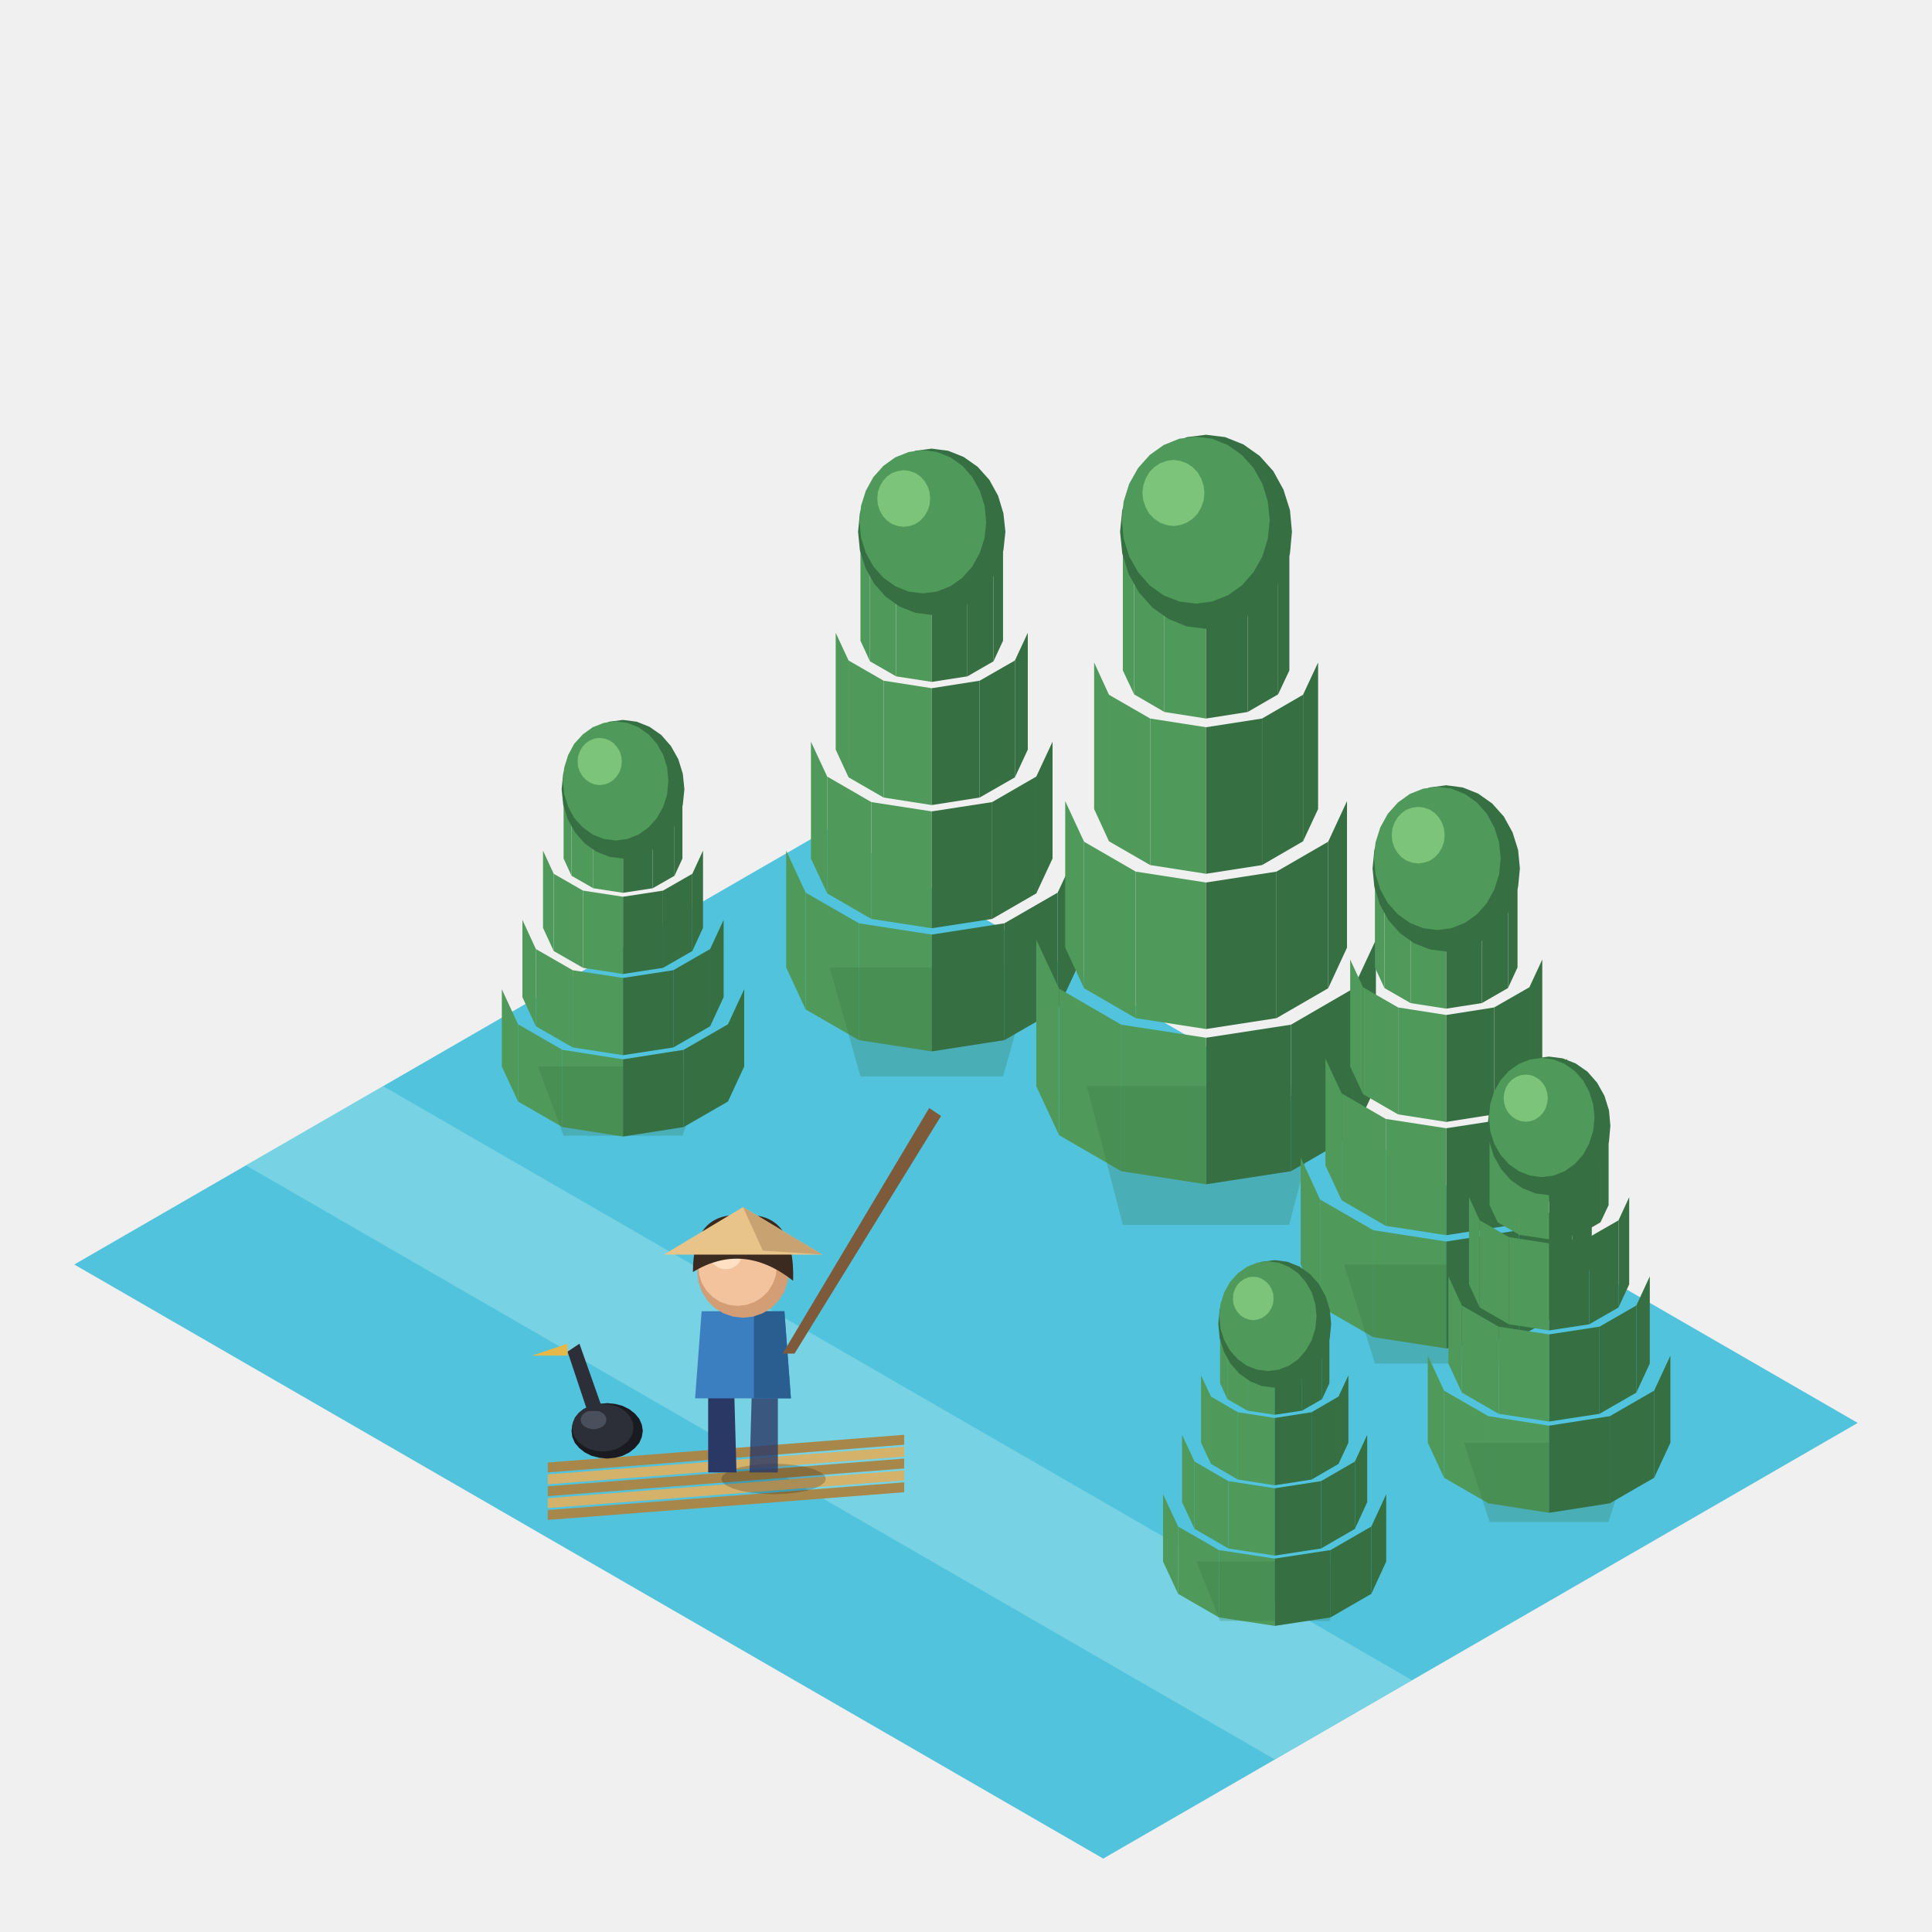
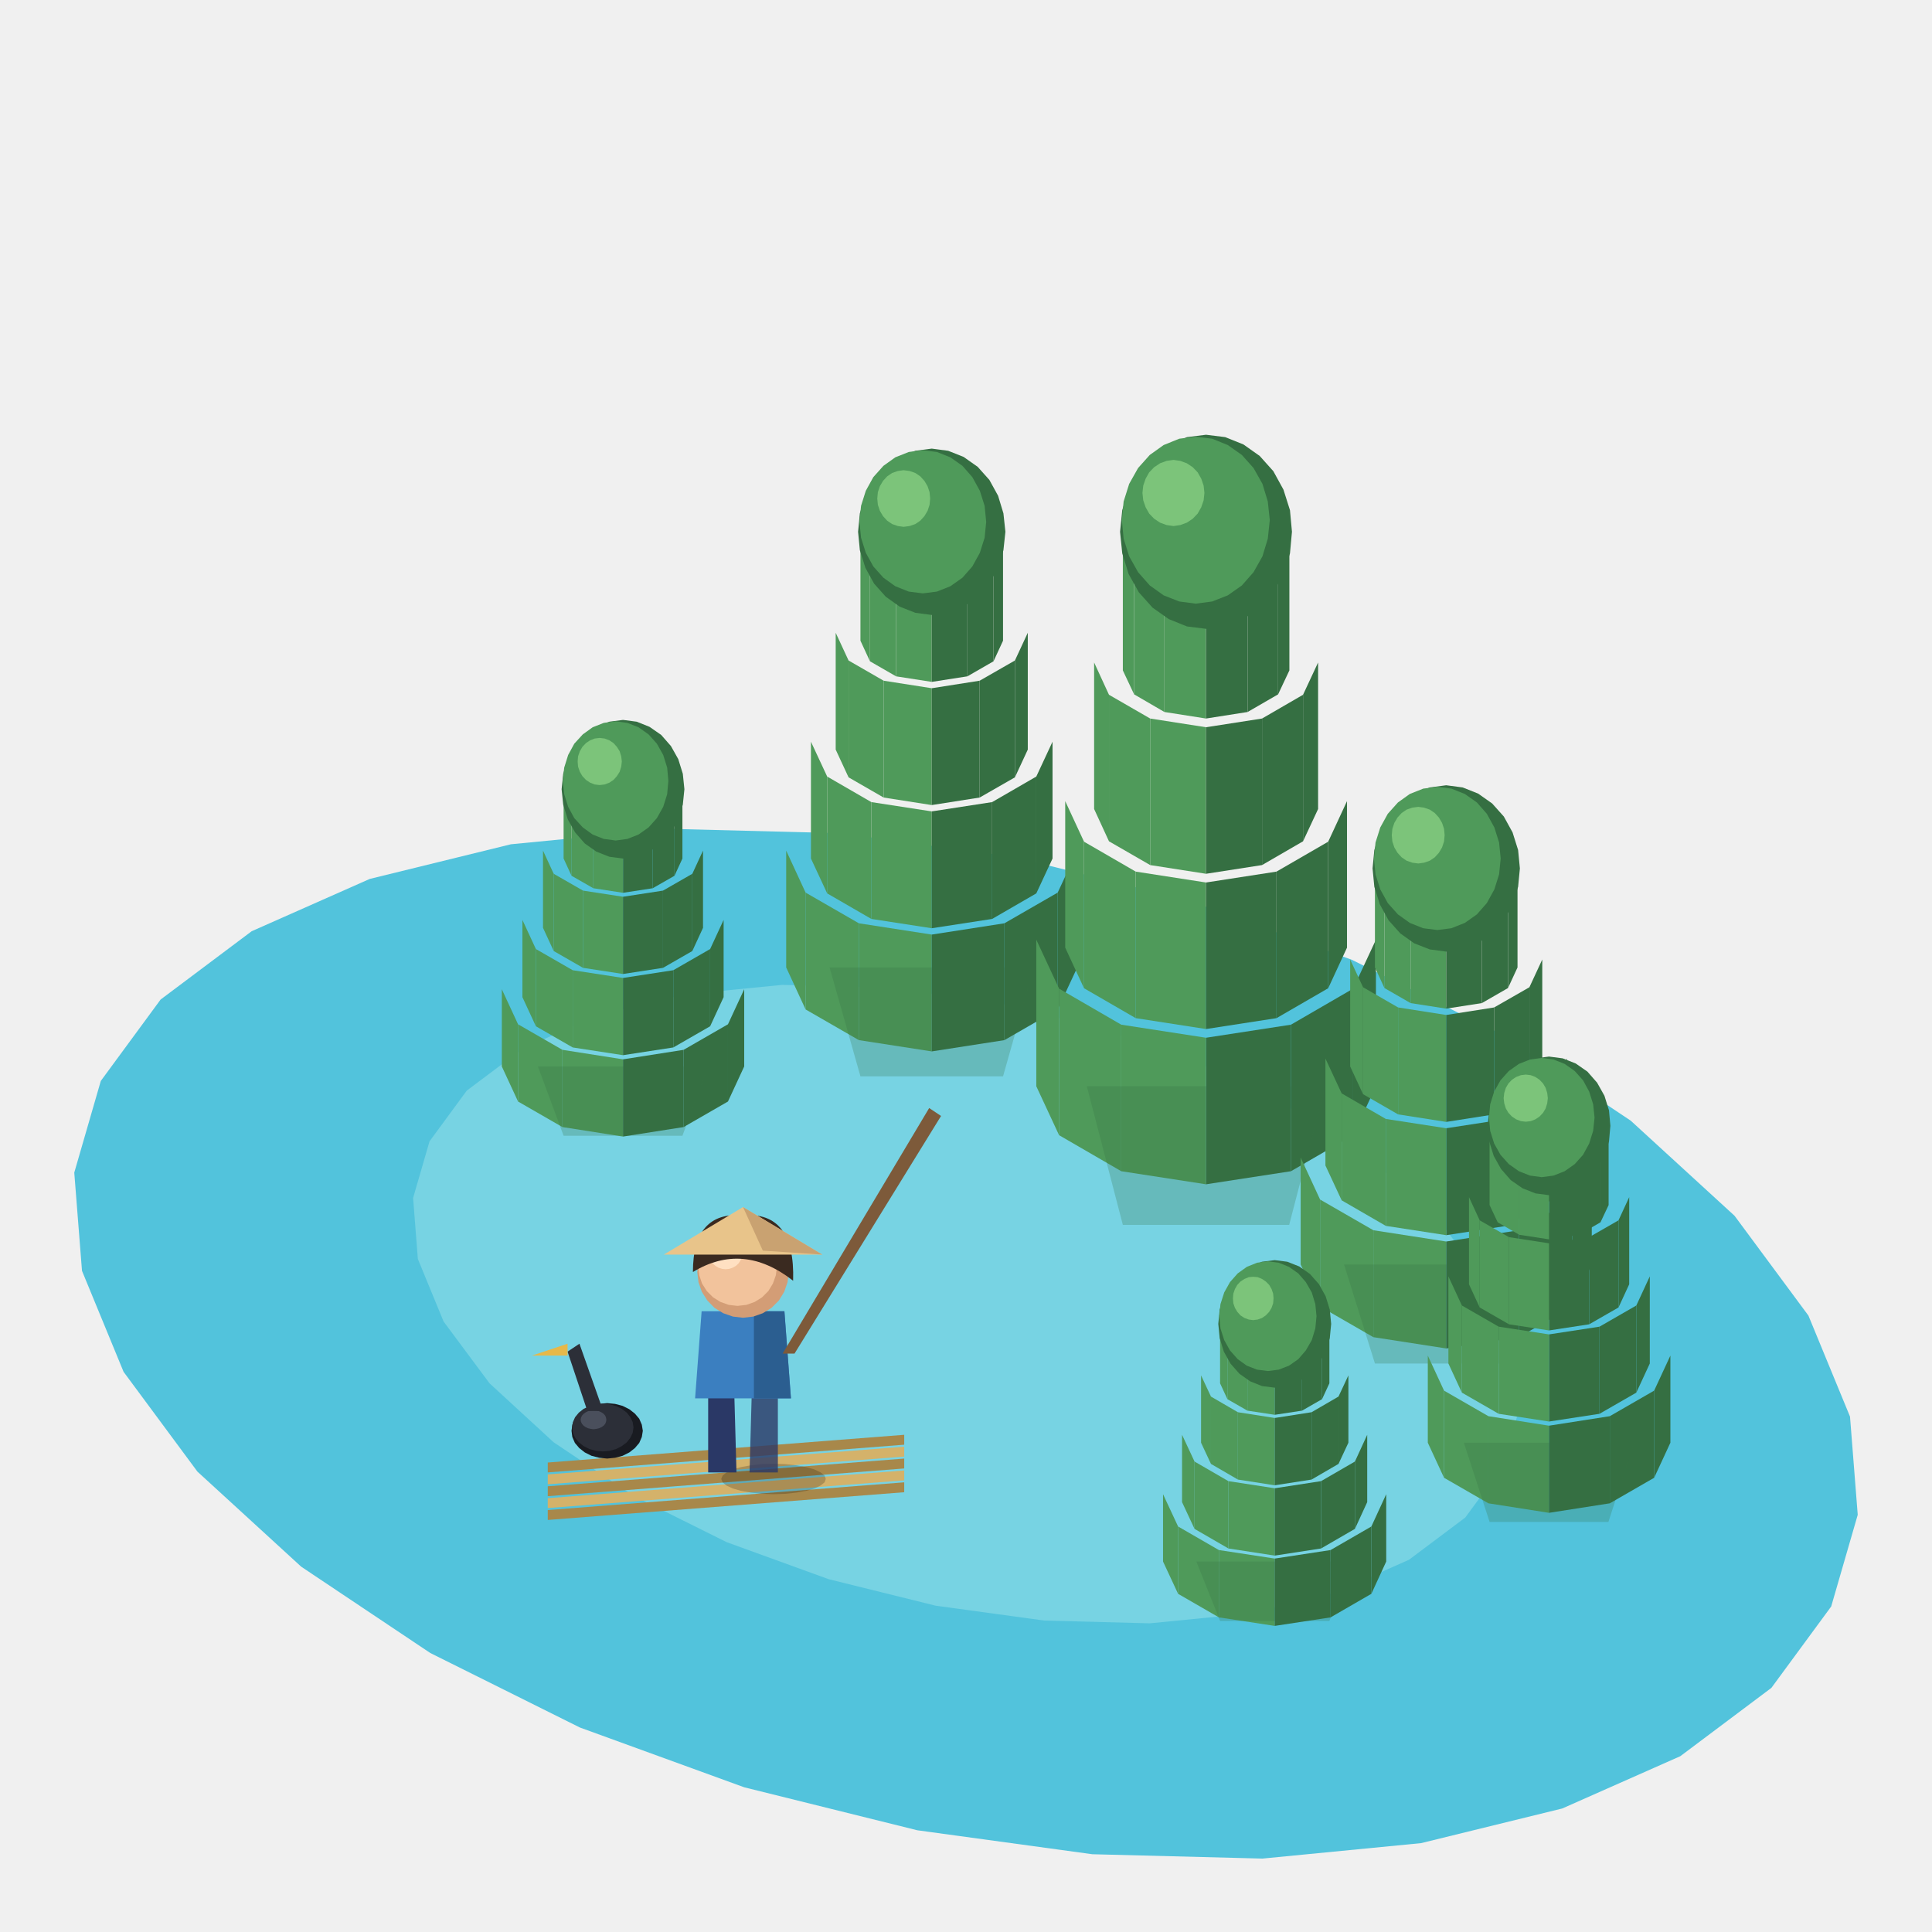
<svg xmlns="http://www.w3.org/2000/svg" viewBox="0 0 80 80">
  <g transform="translate(40 55.64) scale(0.82)">
-     <path d="M-6.93 -26L45.03 4L6.93 26L-45.03 -4Z" fill="#52c3dc" />
-     <path d="M-29.44 -13.01L22.52 16.99L15.59 20.99L-36.37 -9.01Z" fill="#9be3ea" opacity="0.5" />
+     <path d="M36.07 20.83L30.11 23.47L22.98 25.22L14.97 26L6.38 25.78L-2.46 24.57L-11.2 22.4L-19.5 19.38L-27.05 15.62L-33.57 11.26L-38.81 6.46L-42.54 1.42L-44.64 -3.68L-45.03 -8.64L-43.69 -13.27L-40.67 -17.38L-36.07 -20.83L-30.11 -23.47L-22.98 -25.22L-14.97 -26L-6.38 -25.78L2.46 -24.57L11.2 -22.4L19.5 -19.38L27.05 -15.62L33.57 -11.26L38.81 -6.46L42.54 -1.42L44.64 3.68L45.03 8.64L43.69 13.27L40.67 17.38Z" fill="#52c3dc" />
+     <path d="M22.37 10.91L18.67 12.55L14.25 13.63L9.28 14.12L3.95 13.98L-1.53 13.23L-6.94 11.89L-12.09 10.02L-16.77 7.69L-20.82 4.98L-24.06 2L-26.38 -1.12L-27.68 -4.28L-27.92 -7.36L-27.09 -10.22L-25.21 -12.78L-22.37 -14.91L-18.67 -16.55L-14.25 -17.63L-9.28 -18.12L-3.95 -17.98L1.53 -17.23L6.94 -15.89L12.09 -14.02L16.77 -11.69L20.82 -8.98L24.06 -6L26.38 -2.88L27.68 0.28L27.92 3.36L27.09 6.22L25.21 8.78Z" fill="#9be3ea" opacity="0.5" />
    <path d="M-8.1 -16.88L-9.08 -19L-9.08 -24.9L-8.1 -22.78Z" fill="#4f9a5a" />
    <path d="M5.62 -19L4.63 -16.88L4.63 -22.78L5.62 -24.9Z" fill="#356f42" />
    <path d="M-5.41 -15.33L-8.1 -16.88L-8.1 -22.78L-5.41 -21.23Z" fill="#4f9a5a" />
    <path d="M4.63 -16.88L1.94 -15.33L1.94 -21.23L4.63 -22.78Z" fill="#356f42" />
    <path d="M-1.73 -14.76L-5.41 -15.33L-5.41 -21.23L-1.73 -20.66Z" fill="#4f9a5a" />
    <path d="M1.94 -15.33L-1.73 -14.76L-1.73 -20.66L1.94 -21.23Z" fill="#356f42" />
    <path d="M4.37 -24.5L3.55 -22.74L3.55 -28.64L4.37 -30.4Z" fill="#356f42" />
    <path d="M-7.01 -22.74L-7.83 -24.5L-7.83 -30.4L-7.01 -28.64Z" fill="#4f9a5a" />
    <path d="M-4.78 -21.45L-7.01 -22.74L-7.01 -28.64L-4.78 -27.35Z" fill="#4f9a5a" />
    <path d="M3.55 -22.74L1.32 -21.45L1.32 -27.35L3.55 -28.64Z" fill="#356f42" />
    <path d="M-1.73 -20.98L-4.78 -21.45L-4.78 -27.35L-1.73 -26.88Z" fill="#4f9a5a" />
    <path d="M1.32 -21.45L-1.73 -20.98L-1.73 -26.88L1.32 -27.35Z" fill="#356f42" />
    <path d="M-5.93 -28.6L-6.58 -30L-6.58 -35.9L-5.93 -34.5Z" fill="#4f9a5a" />
    <path d="M3.12 -30L2.47 -28.6L2.47 -34.5L3.12 -35.9Z" fill="#356f42" />
    <path d="M-4.16 -27.58L-5.93 -28.6L-5.93 -34.5L-4.16 -33.48Z" fill="#4f9a5a" />
    <path d="M2.47 -28.6L0.69 -27.58L0.69 -33.48L2.47 -34.5Z" fill="#356f42" />
    <path d="M-1.73 -27.2L-4.16 -27.58L-4.16 -33.48L-1.73 -33.1Z" fill="#4f9a5a" />
    <path d="M0.69 -27.58L-1.73 -27.2L-1.73 -33.1L0.69 -33.48Z" fill="#356f42" />
    <path d="M1.87 -35.5L1.39 -34.46L1.39 -40.36L1.87 -41.4Z" fill="#356f42" />
    <path d="M-4.85 -34.46L-5.33 -35.5L-5.33 -41.4L-4.85 -40.36Z" fill="#4f9a5a" />
    <path d="M-3.53 -33.7L-4.85 -34.46L-4.85 -40.36L-3.53 -39.6Z" fill="#4f9a5a" />
    <path d="M1.39 -34.46L0.07 -33.7L0.07 -39.6L1.39 -40.36Z" fill="#356f42" />
    <path d="M-1.73 -33.42L-3.53 -33.7L-3.53 -39.6L-1.73 -39.32Z" fill="#4f9a5a" />
    <path d="M0.07 -33.7L-1.73 -33.42L-1.73 -39.32L0.07 -39.6Z" fill="#356f42" />
    <path d="M1.99 -41L1.89 -40.07L1.62 -39.18L1.18 -38.38L0.59 -37.72L-0.12 -37.22L-0.9 -36.91L-1.73 -36.8L-2.56 -36.91L-3.35 -37.22L-4.05 -37.72L-4.64 -38.38L-5.08 -39.18L-5.36 -40.07L-5.45 -41L-5.36 -41.93L-5.08 -42.82L-4.64 -43.62L-4.05 -44.28L-3.35 -44.78L-2.56 -45.09L-1.73 -45.2L-0.9 -45.09L-0.12 -44.78L0.59 -44.28L1.18 -43.62L1.62 -42.82L1.89 -41.93Z" fill="#356f42" />
    <path d="M1.02 -41.5L0.94 -40.7L0.7 -39.94L0.32 -39.25L-0.18 -38.68L-0.79 -38.25L-1.47 -37.98L-2.18 -37.89L-2.89 -37.98L-3.57 -38.25L-4.17 -38.68L-4.68 -39.25L-5.06 -39.94L-5.3 -40.7L-5.38 -41.5L-5.3 -42.31L-5.06 -43.07L-4.68 -43.76L-4.17 -44.33L-3.57 -44.76L-2.89 -45.03L-2.18 -45.12L-1.47 -45.03L-0.79 -44.76L-0.18 -44.33L0.32 -43.76L0.7 -43.07L0.94 -42.31Z" fill="#4f9a5a" />
    <path d="M-1.81 -42.68L-1.84 -42.36L-1.94 -42.06L-2.1 -41.79L-2.31 -41.56L-2.56 -41.39L-2.85 -41.29L-3.15 -41.25L-3.44 -41.29L-3.73 -41.39L-3.98 -41.56L-4.19 -41.79L-4.35 -42.06L-4.45 -42.36L-4.48 -42.68L-4.45 -43L-4.35 -43.3L-4.19 -43.57L-3.98 -43.8L-3.73 -43.97L-3.44 -44.07L-3.15 -44.11L-2.85 -44.07L-2.56 -43.97L-2.31 -43.8L-2.1 -43.57L-1.94 -43.3L-1.84 -43Z" fill="#7cc47a" />
    <path d="M-6.89 -19L3.43 -19L1.87 -13.5L-5.33 -13.5Z" fill="#356f42" opacity="0.25" />
    <path d="M20.7 -13L19.55 -10.53L19.55 -17.93L20.7 -20.4Z" fill="#356f42" />
    <path d="M4.7 -10.53L3.55 -13L3.55 -20.4L4.7 -17.93Z" fill="#4f9a5a" />
    <path d="M19.55 -10.53L16.41 -8.71L16.41 -16.11L19.55 -17.93Z" fill="#356f42" />
    <path d="M7.84 -8.71L4.7 -10.53L4.7 -17.93L7.84 -16.11Z" fill="#4f9a5a" />
    <path d="M16.41 -8.71L12.12 -8.05L12.12 -15.45L16.41 -16.11Z" fill="#356f42" />
    <path d="M12.12 -8.05L7.84 -8.71L7.84 -16.11L12.12 -15.45Z" fill="#4f9a5a" />
    <path d="M19.24 -20L18.29 -17.95L18.29 -25.35L19.24 -27.4Z" fill="#356f42" />
    <path d="M5.96 -17.95L5.01 -20L5.01 -27.4L5.96 -25.35Z" fill="#4f9a5a" />
    <path d="M18.29 -17.95L15.68 -16.44L15.68 -23.84L18.29 -25.35Z" fill="#356f42" />
    <path d="M8.57 -16.44L5.96 -17.95L5.96 -25.35L8.57 -23.84Z" fill="#4f9a5a" />
    <path d="M12.12 -15.89L8.57 -16.44L8.57 -23.84L12.12 -23.29Z" fill="#4f9a5a" />
    <path d="M15.68 -16.44L12.12 -15.89L12.12 -23.29L15.68 -23.84Z" fill="#356f42" />
    <path d="M17.78 -27L17.02 -25.37L17.02 -32.77L17.78 -34.4Z" fill="#356f42" />
    <path d="M7.22 -25.37L6.47 -27L6.47 -34.4L7.22 -32.77Z" fill="#4f9a5a" />
    <path d="M9.3 -24.17L7.22 -25.37L7.22 -32.77L9.3 -31.57Z" fill="#4f9a5a" />
    <path d="M17.02 -25.37L14.95 -24.17L14.95 -31.57L17.02 -32.77Z" fill="#356f42" />
    <path d="M12.12 -23.73L9.3 -24.17L9.3 -31.57L12.12 -31.13Z" fill="#4f9a5a" />
    <path d="M14.95 -24.17L12.12 -23.73L12.12 -31.13L14.95 -31.57Z" fill="#356f42" />
    <path d="M8.49 -32.79L7.92 -34L7.92 -41.4L8.49 -40.19Z" fill="#4f9a5a" />
    <path d="M16.33 -34L15.76 -32.79L15.76 -40.19L16.33 -41.4Z" fill="#356f42" />
    <path d="M10.02 -31.9L8.49 -32.79L8.49 -40.19L10.02 -39.3Z" fill="#4f9a5a" />
    <path d="M15.76 -32.79L14.22 -31.9L14.22 -39.3L15.76 -40.19Z" fill="#356f42" />
    <path d="M12.12 -31.57L10.02 -31.9L10.02 -39.3L12.12 -38.97Z" fill="#4f9a5a" />
    <path d="M14.22 -31.9L12.12 -31.57L12.12 -38.97L14.22 -39.3Z" fill="#356f42" />
    <path d="M16.46 -41L16.36 -39.91L16.03 -38.87L15.52 -37.94L14.83 -37.17L14.01 -36.59L13.09 -36.22L12.12 -36.1L11.16 -36.22L10.24 -36.59L9.42 -37.17L8.73 -37.94L8.21 -38.87L7.89 -39.91L7.78 -41L7.89 -42.09L8.21 -43.13L8.73 -44.06L9.42 -44.83L10.24 -45.41L11.16 -45.78L12.12 -45.9L13.09 -45.78L14.01 -45.41L14.83 -44.83L15.52 -44.06L16.03 -43.13L16.36 -42.09Z" fill="#356f42" />
    <path d="M15.34 -41.59L15.24 -40.65L14.97 -39.76L14.52 -38.96L13.93 -38.29L13.22 -37.79L12.43 -37.48L11.6 -37.37L10.77 -37.48L9.98 -37.79L9.28 -38.29L8.69 -38.96L8.24 -39.76L7.96 -40.65L7.87 -41.59L7.96 -42.53L8.24 -43.42L8.69 -44.22L9.28 -44.88L9.98 -45.38L10.77 -45.7L11.6 -45.8L12.43 -45.7L13.22 -45.38L13.93 -44.88L14.52 -44.22L14.97 -43.42L15.24 -42.53Z" fill="#4f9a5a" />
    <path d="M12.04 -42.96L12 -42.59L11.88 -42.24L11.7 -41.92L11.45 -41.66L11.15 -41.46L10.82 -41.34L10.48 -41.29L10.13 -41.34L9.8 -41.46L9.5 -41.66L9.25 -41.92L9.07 -42.24L8.95 -42.59L8.91 -42.96L8.95 -43.33L9.07 -43.68L9.25 -44L9.5 -44.26L9.8 -44.46L10.13 -44.58L10.48 -44.63L10.82 -44.58L11.15 -44.46L11.45 -44.26L11.7 -44L11.88 -43.68L12 -43.33Z" fill="#7cc47a" />
    <path d="M6.1 -13L18.14 -13L16.32 -6L7.92 -6Z" fill="#356f42" opacity="0.25" />
    <path d="M17.88 -1.88L16.9 -4L16.9 -9.4L17.88 -7.28Z" fill="#4f9a5a" />
    <path d="M31.6 -4L30.61 -1.88L30.61 -7.28L31.6 -9.4Z" fill="#356f42" />
    <path d="M20.57 -0.33L17.88 -1.88L17.88 -7.28L20.57 -5.73Z" fill="#4f9a5a" />
    <path d="M30.61 -1.88L27.92 -0.33L27.92 -5.73L30.61 -7.28Z" fill="#356f42" />
    <path d="M24.25 0.24L20.57 -0.33L20.57 -5.73L24.25 -5.16Z" fill="#4f9a5a" />
    <path d="M27.92 -0.33L24.25 0.24L24.25 -5.16L27.92 -5.73Z" fill="#356f42" />
    <path d="M30.35 -9L29.53 -7.24L29.53 -12.64L30.35 -14.4Z" fill="#356f42" />
    <path d="M18.97 -7.24L18.15 -9L18.15 -14.4L18.97 -12.64Z" fill="#4f9a5a" />
    <path d="M21.2 -5.95L18.97 -7.24L18.97 -12.64L21.2 -11.35Z" fill="#4f9a5a" />
    <path d="M29.53 -7.24L27.3 -5.95L27.3 -11.35L29.53 -12.64Z" fill="#356f42" />
    <path d="M27.3 -5.95L24.25 -5.48L24.25 -10.88L27.3 -11.35Z" fill="#356f42" />
    <path d="M24.25 -5.48L21.2 -5.95L21.2 -11.35L24.25 -10.88Z" fill="#4f9a5a" />
    <path d="M29.1 -14L28.45 -12.6L28.45 -18L29.1 -19.4Z" fill="#356f42" />
    <path d="M20.05 -12.6L19.4 -14L19.4 -19.4L20.05 -18Z" fill="#4f9a5a" />
    <path d="M21.82 -11.58L20.05 -12.6L20.05 -18L21.82 -16.98Z" fill="#4f9a5a" />
    <path d="M28.45 -12.6L26.67 -11.58L26.67 -16.98L28.45 -18Z" fill="#356f42" />
    <path d="M24.25 -11.2L21.82 -11.58L21.82 -16.98L24.25 -16.6Z" fill="#4f9a5a" />
    <path d="M26.67 -11.58L24.25 -11.2L24.25 -16.6L26.67 -16.98Z" fill="#356f42" />
    <path d="M27.85 -19L27.37 -17.96L27.37 -23.36L27.85 -24.4Z" fill="#356f42" />
    <path d="M21.13 -17.96L20.65 -19L20.65 -24.4L21.13 -23.36Z" fill="#4f9a5a" />
    <path d="M22.45 -17.2L21.13 -17.96L21.13 -23.36L22.45 -22.6Z" fill="#4f9a5a" />
    <path d="M27.37 -17.96L26.05 -17.2L26.05 -22.6L27.37 -23.36Z" fill="#356f42" />
    <path d="M24.25 -16.92L22.45 -17.2L22.45 -22.6L24.25 -22.32Z" fill="#4f9a5a" />
    <path d="M26.05 -17.2L24.25 -16.92L24.25 -22.32L26.05 -22.6Z" fill="#356f42" />
    <path d="M27.97 -24L27.88 -23.07L27.6 -22.18L27.16 -21.38L26.57 -20.72L25.86 -20.22L25.08 -19.91L24.25 -19.8L23.42 -19.91L22.63 -20.22L21.93 -20.72L21.34 -21.38L20.9 -22.18L20.62 -23.07L20.53 -24L20.62 -24.93L20.9 -25.82L21.34 -26.62L21.93 -27.28L22.63 -27.78L23.42 -28.09L24.25 -28.2L25.08 -28.09L25.86 -27.78L26.57 -27.28L27.16 -26.62L27.6 -25.82L27.88 -24.93Z" fill="#356f42" />
    <path d="M27 -24.5L26.92 -23.7L26.68 -22.94L26.3 -22.25L25.8 -21.68L25.19 -21.25L24.51 -20.98L23.8 -20.89L23.09 -20.98L22.41 -21.25L21.81 -21.68L21.3 -22.25L20.92 -22.94L20.68 -23.7L20.6 -24.5L20.68 -25.31L20.92 -26.07L21.3 -26.76L21.81 -27.33L22.41 -27.76L23.09 -28.03L23.8 -28.12L24.51 -28.03L25.19 -27.76L25.8 -27.33L26.3 -26.76L26.68 -26.07L26.92 -25.31Z" fill="#4f9a5a" />
    <path d="M24.17 -25.68L24.14 -25.36L24.04 -25.06L23.88 -24.79L23.67 -24.56L23.42 -24.39L23.13 -24.29L22.84 -24.25L22.54 -24.29L22.25 -24.39L22 -24.56L21.79 -24.79L21.63 -25.06L21.53 -25.36L21.5 -25.68L21.53 -26L21.63 -26.3L21.79 -26.57L22 -26.8L22.25 -26.97L22.54 -27.07L22.84 -27.11L23.13 -27.07L23.42 -26.97L23.67 -26.8L23.88 -26.57L24.04 -26.3L24.14 -26Z" fill="#7cc47a" />
    <path d="M19.09 -4L29.41 -4L27.85 1L20.65 1Z" fill="#356f42" opacity="0.25" />
    <path d="M24.14 6.77L23.32 5L23.32 0.6L24.14 2.37Z" fill="#4f9a5a" />
    <path d="M35.57 5L34.75 6.77L34.75 2.37L35.57 0.6Z" fill="#356f42" />
    <path d="M34.75 6.77L32.51 8.06L32.51 3.66L34.75 2.37Z" fill="#356f42" />
    <path d="M26.38 8.06L24.14 6.77L24.14 2.37L26.38 3.66Z" fill="#4f9a5a" />
    <path d="M29.44 8.54L26.38 8.06L26.38 3.66L29.44 4.14Z" fill="#4f9a5a" />
    <path d="M32.51 8.06L29.44 8.54L29.44 4.14L32.51 3.66Z" fill="#356f42" />
    <path d="M34.53 1L33.85 2.47L33.85 -1.93L34.53 -3.4Z" fill="#356f42" />
    <path d="M25.04 2.47L24.36 1L24.36 -3.4L25.04 -1.93Z" fill="#4f9a5a" />
    <path d="M33.85 2.47L31.99 3.54L31.99 -0.86L33.85 -1.93Z" fill="#356f42" />
    <path d="M26.9 3.54L25.04 2.47L25.04 -1.93L26.9 -0.86Z" fill="#4f9a5a" />
    <path d="M31.99 3.54L29.44 3.93L29.44 -0.47L31.99 -0.86Z" fill="#356f42" />
    <path d="M29.44 3.93L26.9 3.54L26.9 -0.86L29.44 -0.47Z" fill="#4f9a5a" />
    <path d="M33.49 -3L32.95 -1.83L32.95 -6.23L33.49 -7.4Z" fill="#356f42" />
    <path d="M25.94 -1.83L25.4 -3L25.4 -7.4L25.94 -6.23Z" fill="#4f9a5a" />
    <path d="M32.95 -1.83L31.47 -0.98L31.47 -5.38L32.95 -6.23Z" fill="#356f42" />
    <path d="M27.42 -0.98L25.94 -1.83L25.94 -6.23L27.42 -5.38Z" fill="#4f9a5a" />
    <path d="M31.47 -0.98L29.44 -0.67L29.44 -5.07L31.47 -5.38Z" fill="#356f42" />
    <path d="M29.44 -0.67L27.42 -0.98L27.42 -5.38L29.44 -5.07Z" fill="#4f9a5a" />
    <path d="M32.45 -7L32.04 -6.13L32.04 -10.53L32.45 -11.4Z" fill="#356f42" />
    <path d="M26.85 -6.13L26.44 -7L26.44 -11.4L26.85 -10.53Z" fill="#4f9a5a" />
    <path d="M27.94 -5.5L26.85 -6.13L26.85 -10.53L27.94 -9.9Z" fill="#4f9a5a" />
    <path d="M32.04 -6.13L30.95 -5.5L30.95 -9.9L32.04 -10.53Z" fill="#356f42" />
    <path d="M30.95 -5.5L29.44 -5.27L29.44 -9.67L30.95 -9.9Z" fill="#356f42" />
    <path d="M29.44 -5.27L27.94 -5.5L27.94 -9.9L29.44 -9.67Z" fill="#4f9a5a" />
    <path d="M32.54 -11L32.47 -10.22L32.24 -9.48L31.87 -8.82L31.38 -8.26L30.79 -7.85L30.13 -7.59L29.44 -7.5L28.76 -7.59L28.1 -7.85L27.51 -8.26L27.02 -8.82L26.65 -9.48L26.42 -10.22L26.34 -11L26.42 -11.78L26.65 -12.52L27.02 -13.18L27.51 -13.74L28.1 -14.15L28.76 -14.41L29.44 -14.5L30.13 -14.41L30.79 -14.15L31.38 -13.74L31.87 -13.18L32.24 -12.52L32.47 -11.78Z" fill="#356f42" />
    <path d="M31.74 -11.42L31.67 -10.75L31.47 -10.11L31.16 -9.54L30.74 -9.07L30.23 -8.71L29.67 -8.49L29.07 -8.41L28.48 -8.49L27.92 -8.71L27.41 -9.07L26.99 -9.54L26.67 -10.11L26.47 -10.75L26.41 -11.42L26.47 -12.09L26.67 -12.73L26.99 -13.3L27.41 -13.77L27.92 -14.13L28.48 -14.35L29.07 -14.43L29.67 -14.35L30.23 -14.13L30.74 -13.77L31.16 -13.3L31.47 -12.73L31.67 -12.09Z" fill="#4f9a5a" />
    <path d="M29.38 -12.4L29.35 -12.14L29.27 -11.88L29.14 -11.66L28.96 -11.47L28.75 -11.33L28.52 -11.24L28.27 -11.21L28.02 -11.24L27.78 -11.33L27.57 -11.47L27.39 -11.66L27.26 -11.88L27.18 -12.14L27.15 -12.4L27.18 -12.66L27.26 -12.92L27.39 -13.14L27.57 -13.33L27.78 -13.47L28.02 -13.56L28.27 -13.59L28.52 -13.56L28.75 -13.47L28.96 -13.33L29.14 -13.14L29.27 -12.92L29.35 -12.66Z" fill="#7cc47a" />
    <path d="M25.14 5L33.74 5L32.44 9L26.44 9Z" fill="#356f42" opacity="0.25" />
    <path d="M-22.62 -12.23L-23.44 -14L-23.44 -17.9L-22.62 -16.13Z" fill="#4f9a5a" />
    <path d="M-11.2 -14L-12.02 -12.23L-12.02 -16.13L-11.2 -17.9Z" fill="#356f42" />
    <path d="M-12.02 -12.23L-14.26 -10.94L-14.26 -14.84L-12.02 -16.13Z" fill="#356f42" />
    <path d="M-20.38 -10.94L-22.62 -12.23L-22.62 -16.13L-20.38 -14.84Z" fill="#4f9a5a" />
    <path d="M-17.32 -10.46L-20.38 -10.94L-20.38 -14.84L-17.32 -14.36Z" fill="#4f9a5a" />
    <path d="M-14.26 -10.94L-17.32 -10.46L-17.32 -14.36L-14.26 -14.84Z" fill="#356f42" />
    <path d="M-12.24 -17.5L-12.92 -16.03L-12.92 -19.93L-12.24 -21.4Z" fill="#356f42" />
    <path d="M-21.72 -16.03L-22.4 -17.5L-22.4 -21.4L-21.72 -19.93Z" fill="#4f9a5a" />
    <path d="M-12.92 -16.03L-14.78 -14.96L-14.78 -18.86L-12.92 -19.93Z" fill="#356f42" />
    <path d="M-19.86 -14.96L-21.72 -16.03L-21.72 -19.93L-19.86 -18.86Z" fill="#4f9a5a" />
    <path d="M-17.32 -14.57L-19.86 -14.96L-19.86 -18.86L-17.32 -18.47Z" fill="#4f9a5a" />
    <path d="M-14.78 -14.96L-17.32 -14.57L-17.32 -18.47L-14.78 -18.86Z" fill="#356f42" />
    <path d="M-13.28 -21L-13.82 -19.83L-13.82 -23.73L-13.28 -24.9Z" fill="#356f42" />
    <path d="M-20.82 -19.83L-21.36 -21L-21.36 -24.9L-20.82 -23.73Z" fill="#4f9a5a" />
    <path d="M-13.82 -19.83L-15.3 -18.98L-15.3 -22.88L-13.82 -23.73Z" fill="#356f42" />
    <path d="M-19.34 -18.98L-20.82 -19.83L-20.82 -23.73L-19.34 -22.88Z" fill="#4f9a5a" />
    <path d="M-17.32 -18.67L-19.34 -18.98L-19.34 -22.88L-17.32 -22.57Z" fill="#4f9a5a" />
    <path d="M-15.3 -18.98L-17.32 -18.67L-17.32 -22.57L-15.3 -22.88Z" fill="#356f42" />
    <path d="M-14.32 -24.5L-14.72 -23.63L-14.72 -27.53L-14.32 -28.4Z" fill="#356f42" />
    <path d="M-19.92 -23.63L-20.32 -24.5L-20.32 -28.4L-19.92 -27.53Z" fill="#4f9a5a" />
    <path d="M-14.72 -23.63L-15.82 -23L-15.82 -26.9L-14.72 -27.53Z" fill="#356f42" />
    <path d="M-18.82 -23L-19.92 -23.63L-19.92 -27.53L-18.82 -26.9Z" fill="#4f9a5a" />
    <path d="M-15.82 -23L-17.32 -22.77L-17.32 -26.67L-15.82 -26.9Z" fill="#356f42" />
    <path d="M-17.32 -22.77L-18.82 -23L-18.82 -26.9L-17.32 -26.67Z" fill="#4f9a5a" />
    <path d="M-14.22 -28L-14.3 -27.22L-14.53 -26.48L-14.9 -25.82L-15.39 -25.26L-15.98 -24.85L-16.63 -24.59L-17.32 -24.5L-18.01 -24.59L-18.67 -24.85L-19.25 -25.26L-19.74 -25.82L-20.11 -26.48L-20.34 -27.22L-20.42 -28L-20.34 -28.78L-20.11 -29.52L-19.74 -30.18L-19.25 -30.74L-18.67 -31.15L-18.01 -31.41L-17.32 -31.5L-16.63 -31.41L-15.98 -31.15L-15.39 -30.74L-14.9 -30.18L-14.53 -29.52L-14.3 -28.78Z" fill="#356f42" />
    <path d="M-15.03 -28.42L-15.09 -27.75L-15.29 -27.11L-15.61 -26.54L-16.03 -26.07L-16.54 -25.71L-17.1 -25.49L-17.69 -25.41L-18.29 -25.49L-18.85 -25.71L-19.35 -26.07L-19.78 -26.54L-20.09 -27.11L-20.29 -27.75L-20.36 -28.42L-20.29 -29.09L-20.09 -29.73L-19.78 -30.3L-19.35 -30.77L-18.85 -31.13L-18.29 -31.35L-17.69 -31.43L-17.1 -31.35L-16.54 -31.13L-16.03 -30.77L-15.61 -30.3L-15.29 -29.73L-15.09 -29.09Z" fill="#4f9a5a" />
    <path d="M-17.38 -29.4L-17.41 -29.14L-17.49 -28.88L-17.63 -28.66L-17.8 -28.47L-18.01 -28.33L-18.25 -28.24L-18.5 -28.21L-18.75 -28.24L-18.98 -28.33L-19.19 -28.47L-19.37 -28.66L-19.5 -28.88L-19.59 -29.14L-19.61 -29.4L-19.59 -29.66L-19.5 -29.92L-19.37 -30.14L-19.19 -30.33L-18.98 -30.47L-18.75 -30.56L-18.5 -30.59L-18.25 -30.56L-18.01 -30.47L-17.8 -30.33L-17.63 -30.14L-17.49 -29.92L-17.41 -29.66Z" fill="#7cc47a" />
    <path d="M-21.62 -14L-13.02 -14L-14.32 -10.5L-20.32 -10.5Z" fill="#356f42" opacity="0.25" />
    <path d="M21.22 11L20.47 12.63L20.47 9.23L21.22 7.6Z" fill="#356f42" />
    <path d="M10.71 12.63L9.95 11L9.95 7.6L10.71 9.23Z" fill="#4f9a5a" />
    <path d="M12.77 13.82L10.71 12.63L10.71 9.23L12.77 10.42Z" fill="#4f9a5a" />
    <path d="M20.47 12.63L18.41 13.82L18.41 10.42L20.47 9.23Z" fill="#356f42" />
    <path d="M15.59 14.25L12.77 13.82L12.77 10.42L15.59 10.85Z" fill="#4f9a5a" />
    <path d="M18.41 13.82L15.59 14.25L15.59 10.85L18.41 10.42Z" fill="#356f42" />
    <path d="M20.26 8L19.64 9.35L19.64 5.95L20.26 4.6Z" fill="#356f42" />
    <path d="M11.54 9.35L10.91 8L10.91 4.6L11.54 5.95Z" fill="#4f9a5a" />
    <path d="M13.25 10.34L11.54 9.35L11.54 5.95L13.25 6.94Z" fill="#4f9a5a" />
    <path d="M19.64 9.35L17.93 10.34L17.93 6.94L19.64 5.95Z" fill="#356f42" />
    <path d="M15.59 10.7L13.25 10.34L13.25 6.94L15.59 7.3Z" fill="#4f9a5a" />
    <path d="M17.93 10.34L15.59 10.7L15.59 7.3L17.93 6.94Z" fill="#356f42" />
    <path d="M19.31 5L18.81 6.07L18.81 2.67L19.31 1.6Z" fill="#356f42" />
    <path d="M12.37 6.07L11.87 5L11.87 1.6L12.37 2.67Z" fill="#4f9a5a" />
    <path d="M13.73 6.86L12.37 6.07L12.37 2.67L13.73 3.46Z" fill="#4f9a5a" />
    <path d="M18.81 6.07L17.45 6.86L17.45 3.46L18.81 2.67Z" fill="#356f42" />
    <path d="M15.59 7.15L13.73 6.86L13.73 3.46L15.59 3.75Z" fill="#4f9a5a" />
    <path d="M17.45 6.86L15.59 7.15L15.59 3.75L17.45 3.46Z" fill="#356f42" />
    <path d="M18.35 2L17.98 2.8L17.98 -0.6L18.35 -1.4Z" fill="#356f42" />
    <path d="M13.2 2.8L12.83 2L12.83 -1.4L13.2 -0.6Z" fill="#4f9a5a" />
    <path d="M14.21 3.38L13.2 2.8L13.2 -0.6L14.21 -0.02Z" fill="#4f9a5a" />
    <path d="M17.98 2.8L16.97 3.38L16.97 -0.02L17.98 -0.6Z" fill="#356f42" />
    <path d="M15.59 3.59L14.21 3.38L14.21 -0.02L15.59 0.19Z" fill="#4f9a5a" />
    <path d="M16.97 3.38L15.59 3.59L15.59 0.19L16.97 -0.02Z" fill="#356f42" />
    <path d="M18.44 -1L18.37 -0.28L18.16 0.4L17.82 1.01L17.37 1.52L16.83 1.9L16.22 2.14L15.59 2.22L14.95 2.14L14.35 1.9L13.81 1.52L13.36 1.01L13.02 0.4L12.81 -0.28L12.74 -1L12.81 -1.72L13.02 -2.4L13.36 -3.01L13.81 -3.52L14.35 -3.9L14.95 -4.14L15.59 -4.22L16.22 -4.14L16.83 -3.9L17.37 -3.52L17.82 -3.01L18.16 -2.4L18.37 -1.72Z" fill="#356f42" />
    <path d="M17.7 -1.39L17.64 -0.77L17.46 -0.18L17.16 0.34L16.78 0.78L16.31 1.11L15.79 1.31L15.25 1.38L14.7 1.31L14.18 1.11L13.72 0.78L13.33 0.34L13.04 -0.18L12.85 -0.77L12.79 -1.39L12.85 -2L13.04 -2.59L13.33 -3.11L13.72 -3.55L14.18 -3.88L14.7 -4.09L15.25 -4.16L15.79 -4.09L16.31 -3.88L16.78 -3.55L17.16 -3.11L17.46 -2.59L17.64 -2Z" fill="#4f9a5a" />
    <path d="M15.53 -2.29L15.51 -2.04L15.43 -1.81L15.31 -1.61L15.14 -1.43L14.95 -1.3L14.73 -1.22L14.5 -1.19L14.28 -1.22L14.06 -1.3L13.86 -1.43L13.7 -1.61L13.58 -1.81L13.5 -2.04L13.48 -2.29L13.5 -2.53L13.58 -2.76L13.7 -2.97L13.86 -3.14L14.06 -3.27L14.28 -3.36L14.5 -3.38L14.73 -3.36L14.95 -3.27L15.14 -3.14L15.31 -2.97L15.43 -2.76L15.51 -2.53Z" fill="#7cc47a" />
    <path d="M11.63 11L19.54 11L18.35 14L12.83 14Z" fill="#356f42" opacity="0.25" />
    <g>
      <animateTransform attributeName="transform" type="translate" additive="sum" values="0 0;3 -1.2;0 0;-3 1.2;0 0" dur="10s" begin="0.0s" repeatCount="indefinite" calcMode="spline" keySplines=".45 0 .55 1;.45 0 .55 1;.45 0 .55 1;.45 0 .55 1" />
      <animateTransform attributeName="transform" type="translate" additive="sum" values="0 0;0 -0.35;0 0;0 0.35;0 0" dur="2.2s" begin="0.0s" repeatCount="indefinite" calcMode="spline" keySplines=".45 0 .55 1;.45 0 .55 1;.45 0 .55 1;.45 0 .55 1" />
      <path d="M-21.12 6L-3.12 4.6L-3.12 5.1L-21.12 6.5Z" fill="#a8884a" />
      <path d="M-21.12 6.6L-3.12 5.2L-3.12 5.7L-21.12 7.1Z" fill="#d4b26a" />
      <path d="M-21.12 7.2L-3.12 5.8L-3.12 6.3L-21.12 7.7Z" fill="#a8884a" />
      <path d="M-21.12 7.8L-3.12 6.4L-3.12 6.9L-21.12 8.3Z" fill="#d4b26a" />
      <path d="M-21.12 8.4L-3.12 7L-3.12 7.5L-21.12 8.9Z" fill="#a8884a" />
      <path d="M-7.08 6.83L-7.14 7L-7.34 7.16L-7.65 7.31L-8.07 7.43L-8.57 7.52L-9.13 7.58L-9.72 7.6L-10.31 7.58L-10.86 7.52L-11.36 7.43L-11.78 7.31L-12.1 7.16L-12.29 7L-12.36 6.83L-12.29 6.66L-12.1 6.5L-11.78 6.35L-11.36 6.23L-10.86 6.14L-10.31 6.08L-9.72 6.06L-9.13 6.08L-8.57 6.14L-8.07 6.23L-7.65 6.35L-7.34 6.5L-7.14 6.66Z" fill="#000000" opacity="0.2" />
      <path d="M-13.02 6.5L-11.59 6.5L-11.7 2.54L-13.02 2.54Z" fill="#2a3866" />
      <path d="M-10.93 6.5L-9.5 6.5L-9.5 2.54L-10.82 2.54Z" fill="#2a3866" opacity="0.8" />
      <path d="M-13.68 2.76L-8.84 2.76L-9.17 -1.64L-13.35 -1.64Z" fill="#3b7fc0" />
      <path d="M-10.71 2.76L-8.84 2.76L-9.17 -1.64L-10.71 -1.64Z" fill="#2b5e90" />
      <path d="M-8.95 -3.62L-9.01 -3.11L-9.18 -2.62L-9.45 -2.18L-9.82 -1.81L-10.26 -1.54L-10.74 -1.37L-11.26 -1.31L-11.77 -1.37L-12.26 -1.54L-12.7 -1.81L-13.06 -2.18L-13.34 -2.62L-13.51 -3.11L-13.57 -3.62L-13.51 -4.13L-13.34 -4.62L-13.06 -5.06L-12.7 -5.43L-12.26 -5.7L-11.77 -5.87L-11.26 -5.93L-10.74 -5.87L-10.26 -5.7L-9.82 -5.43L-9.45 -5.06L-9.18 -4.62L-9.01 -4.13Z" fill="#d39d76" />
      <path d="M-9.55 -3.9L-9.6 -3.46L-9.75 -3.04L-9.98 -2.66L-10.3 -2.34L-10.67 -2.11L-11.09 -1.96L-11.54 -1.91L-11.98 -1.96L-12.4 -2.11L-12.77 -2.34L-13.09 -2.66L-13.33 -3.04L-13.47 -3.46L-13.52 -3.9L-13.47 -4.34L-13.33 -4.76L-13.09 -5.14L-12.77 -5.45L-12.4 -5.69L-11.98 -5.83L-11.54 -5.88L-11.09 -5.83L-10.67 -5.69L-10.3 -5.45L-9.98 -5.14L-9.75 -4.76L-9.6 -4.34Z" fill="#f2c39c" />
      <path d="M-11.3 -4.54L-11.33 -4.37L-11.39 -4.2L-11.49 -4.05L-11.62 -3.93L-11.78 -3.84L-11.95 -3.78L-12.14 -3.76L-12.32 -3.78L-12.5 -3.84L-12.65 -3.93L-12.79 -4.05L-12.89 -4.2L-12.95 -4.37L-12.97 -4.54L-12.95 -4.72L-12.89 -4.88L-12.79 -5.03L-12.65 -5.16L-12.5 -5.25L-12.32 -5.31L-12.14 -5.33L-11.95 -5.31L-11.78 -5.25L-11.62 -5.16L-11.49 -5.03L-11.39 -4.88L-11.33 -4.72Z" fill="#ffe0c2" />
      <path d="M-13.79 -3.62Q-13.79 -6.7 -11.26 -6.48Q-8.62 -6.7 -8.73 -3.18Q-11.26 -5.16 -13.79 -3.62Z" fill="#3a2a20" />
      <path d="M-15.26 -4.5L-11.26 -6.9L-7.26 -4.5Z" fill="#e8c48a" />
      <path d="M-10.26 -4.7L-11.26 -6.9L-7.26 -4.5Z" fill="#c9a271" />
      <path d="M-9.26 0.5L-8.66 0.5L-1.26 -11.5L-1.86 -11.9Z" fill="#7d5a3a" />
      <path d="M-16.32 4.4L-16.37 4.71L-16.5 5.01L-16.72 5.27L-17 5.49L-17.34 5.66L-17.72 5.76L-18.12 5.8L-18.52 5.76L-18.91 5.66L-19.25 5.49L-19.53 5.27L-19.75 5.01L-19.88 4.71L-19.92 4.4L-19.88 4.09L-19.75 3.79L-19.53 3.53L-19.25 3.31L-18.91 3.14L-18.52 3.04L-18.12 3L-17.72 3.04L-17.34 3.14L-17 3.31L-16.72 3.53L-16.5 3.79L-16.37 4.09Z" fill="#191b21" />
      <path d="M-16.79 4.23L-16.83 4.5L-16.95 4.75L-17.13 4.98L-17.38 5.17L-17.67 5.32L-18 5.41L-18.34 5.44L-18.68 5.41L-19.01 5.32L-19.31 5.17L-19.55 4.98L-19.74 4.75L-19.85 4.5L-19.89 4.23L-19.85 3.96L-19.74 3.71L-19.55 3.48L-19.31 3.29L-19.01 3.15L-18.68 3.06L-18.34 3.03L-18 3.06L-17.67 3.15L-17.38 3.29L-17.13 3.48L-16.95 3.71L-16.83 3.96Z" fill="#2c2f38" />
      <path d="M-18.16 3.84L-18.18 3.95L-18.22 4.05L-18.3 4.14L-18.4 4.21L-18.53 4.27L-18.66 4.3L-18.81 4.32L-18.95 4.3L-19.09 4.27L-19.21 4.21L-19.31 4.14L-19.39 4.05L-19.44 3.95L-19.46 3.84L-19.44 3.73L-19.39 3.63L-19.31 3.54L-19.21 3.47L-19.09 3.41L-18.95 3.38L-18.81 3.36L-18.66 3.38L-18.53 3.41L-18.4 3.47L-18.3 3.54L-18.22 3.63L-18.18 3.73Z" fill="#4a4f5c" />
      <path d="M-19.12 3.4L-18.32 3.4L-19.52 0L-20.12 0.4Z" fill="#2c2f38" />
      <path d="M-20.12 0L-21.92 0.6L-20.12 0.6Z" fill="#e6b84a" />
    </g>
    <path fill="#ffffff" fill-rule="evenodd" opacity="0" d="M-20.05 -3.00a1.00 0.50 0 1 0 2.00 0a1.00 0.50 0 1 0 -2.00 0ZM-19.87 -3.00a0.82 0.41 0 1 0 1.64 0a0.82 0.41 0 1 0 -1.64 0Z">
      <animate attributeName="d" values="M-20.05 -3.00a1.00 0.50 0 1 0 2.00 0a1.00 0.50 0 1 0 -2.00 0ZM-19.87 -3.00a0.82 0.41 0 1 0 1.64 0a0.82 0.41 0 1 0 -1.64 0Z;M-23.45 -3.00a4.40 2.20 0 1 0 8.80 0a4.40 2.20 0 1 0 -8.80 0ZM-22.66 -3.00a3.61 1.80 0 1 0 7.22 0a3.61 1.80 0 1 0 -7.22 0Z" dur="3.2s" begin="0.0s" repeatCount="indefinite" />
      <animate attributeName="opacity" values="0.55;0" dur="3.2s" begin="0.0s" repeatCount="indefinite" />
    </path>
    <path fill="#ffffff" fill-rule="evenodd" opacity="0" d="M-4.46 10.00a1.00 0.50 0 1 0 2.00 0a1.00 0.50 0 1 0 -2.00 0ZM-4.28 10.00a0.82 0.41 0 1 0 1.64 0a0.82 0.41 0 1 0 -1.64 0Z">
      <animate attributeName="d" values="M-4.46 10.00a1.00 0.50 0 1 0 2.00 0a1.00 0.50 0 1 0 -2.00 0ZM-4.28 10.00a0.82 0.41 0 1 0 1.64 0a0.82 0.41 0 1 0 -1.64 0Z;M-7.86 10.00a4.40 2.20 0 1 0 8.80 0a4.40 2.20 0 1 0 -8.80 0ZM-7.07 10.00a3.61 1.80 0 1 0 7.22 0a3.61 1.80 0 1 0 -7.22 0Z" dur="3.2s" begin="0.8s" repeatCount="indefinite" />
      <animate attributeName="opacity" values="0.55;0" dur="3.2s" begin="0.8s" repeatCount="indefinite" />
    </path>
    <path fill="#ffffff" fill-rule="evenodd" opacity="0" d="M-6.20 -1.00a1.00 0.50 0 1 0 2.00 0a1.00 0.50 0 1 0 -2.00 0ZM-6.02 -1.00a0.82 0.41 0 1 0 1.64 0a0.82 0.41 0 1 0 -1.64 0Z">
      <animate attributeName="d" values="M-6.20 -1.00a1.00 0.50 0 1 0 2.00 0a1.00 0.50 0 1 0 -2.00 0ZM-6.02 -1.00a0.82 0.41 0 1 0 1.64 0a0.82 0.41 0 1 0 -1.64 0Z;M-9.60 -1.00a4.40 2.20 0 1 0 8.80 0a4.40 2.20 0 1 0 -8.80 0ZM-8.80 -1.00a3.61 1.80 0 1 0 7.22 0a3.61 1.80 0 1 0 -7.22 0Z" dur="3.2s" begin="1.6s" repeatCount="indefinite" />
      <animate attributeName="opacity" values="0.55;0" dur="3.2s" begin="1.6s" repeatCount="indefinite" />
    </path>
    <path fill="#ffffff" fill-rule="evenodd" opacity="0" d="M9.39 12.00a1.00 0.50 0 1 0 2.00 0a1.00 0.50 0 1 0 -2.00 0ZM9.57 12.00a0.82 0.41 0 1 0 1.64 0a0.82 0.41 0 1 0 -1.64 0Z">
      <animate attributeName="d" values="M9.39 12.00a1.00 0.50 0 1 0 2.00 0a1.00 0.50 0 1 0 -2.00 0ZM9.57 12.00a0.82 0.41 0 1 0 1.64 0a0.82 0.41 0 1 0 -1.64 0Z;M5.99 12.00a4.40 2.20 0 1 0 8.80 0a4.40 2.20 0 1 0 -8.80 0ZM6.78 12.00a3.61 1.80 0 1 0 7.22 0a3.61 1.80 0 1 0 -7.22 0Z" dur="3.2s" begin="2.4s" repeatCount="indefinite" />
      <animate attributeName="opacity" values="0.55;0" dur="3.2s" begin="2.4s" repeatCount="indefinite" />
    </path>
  </g>
</svg>
